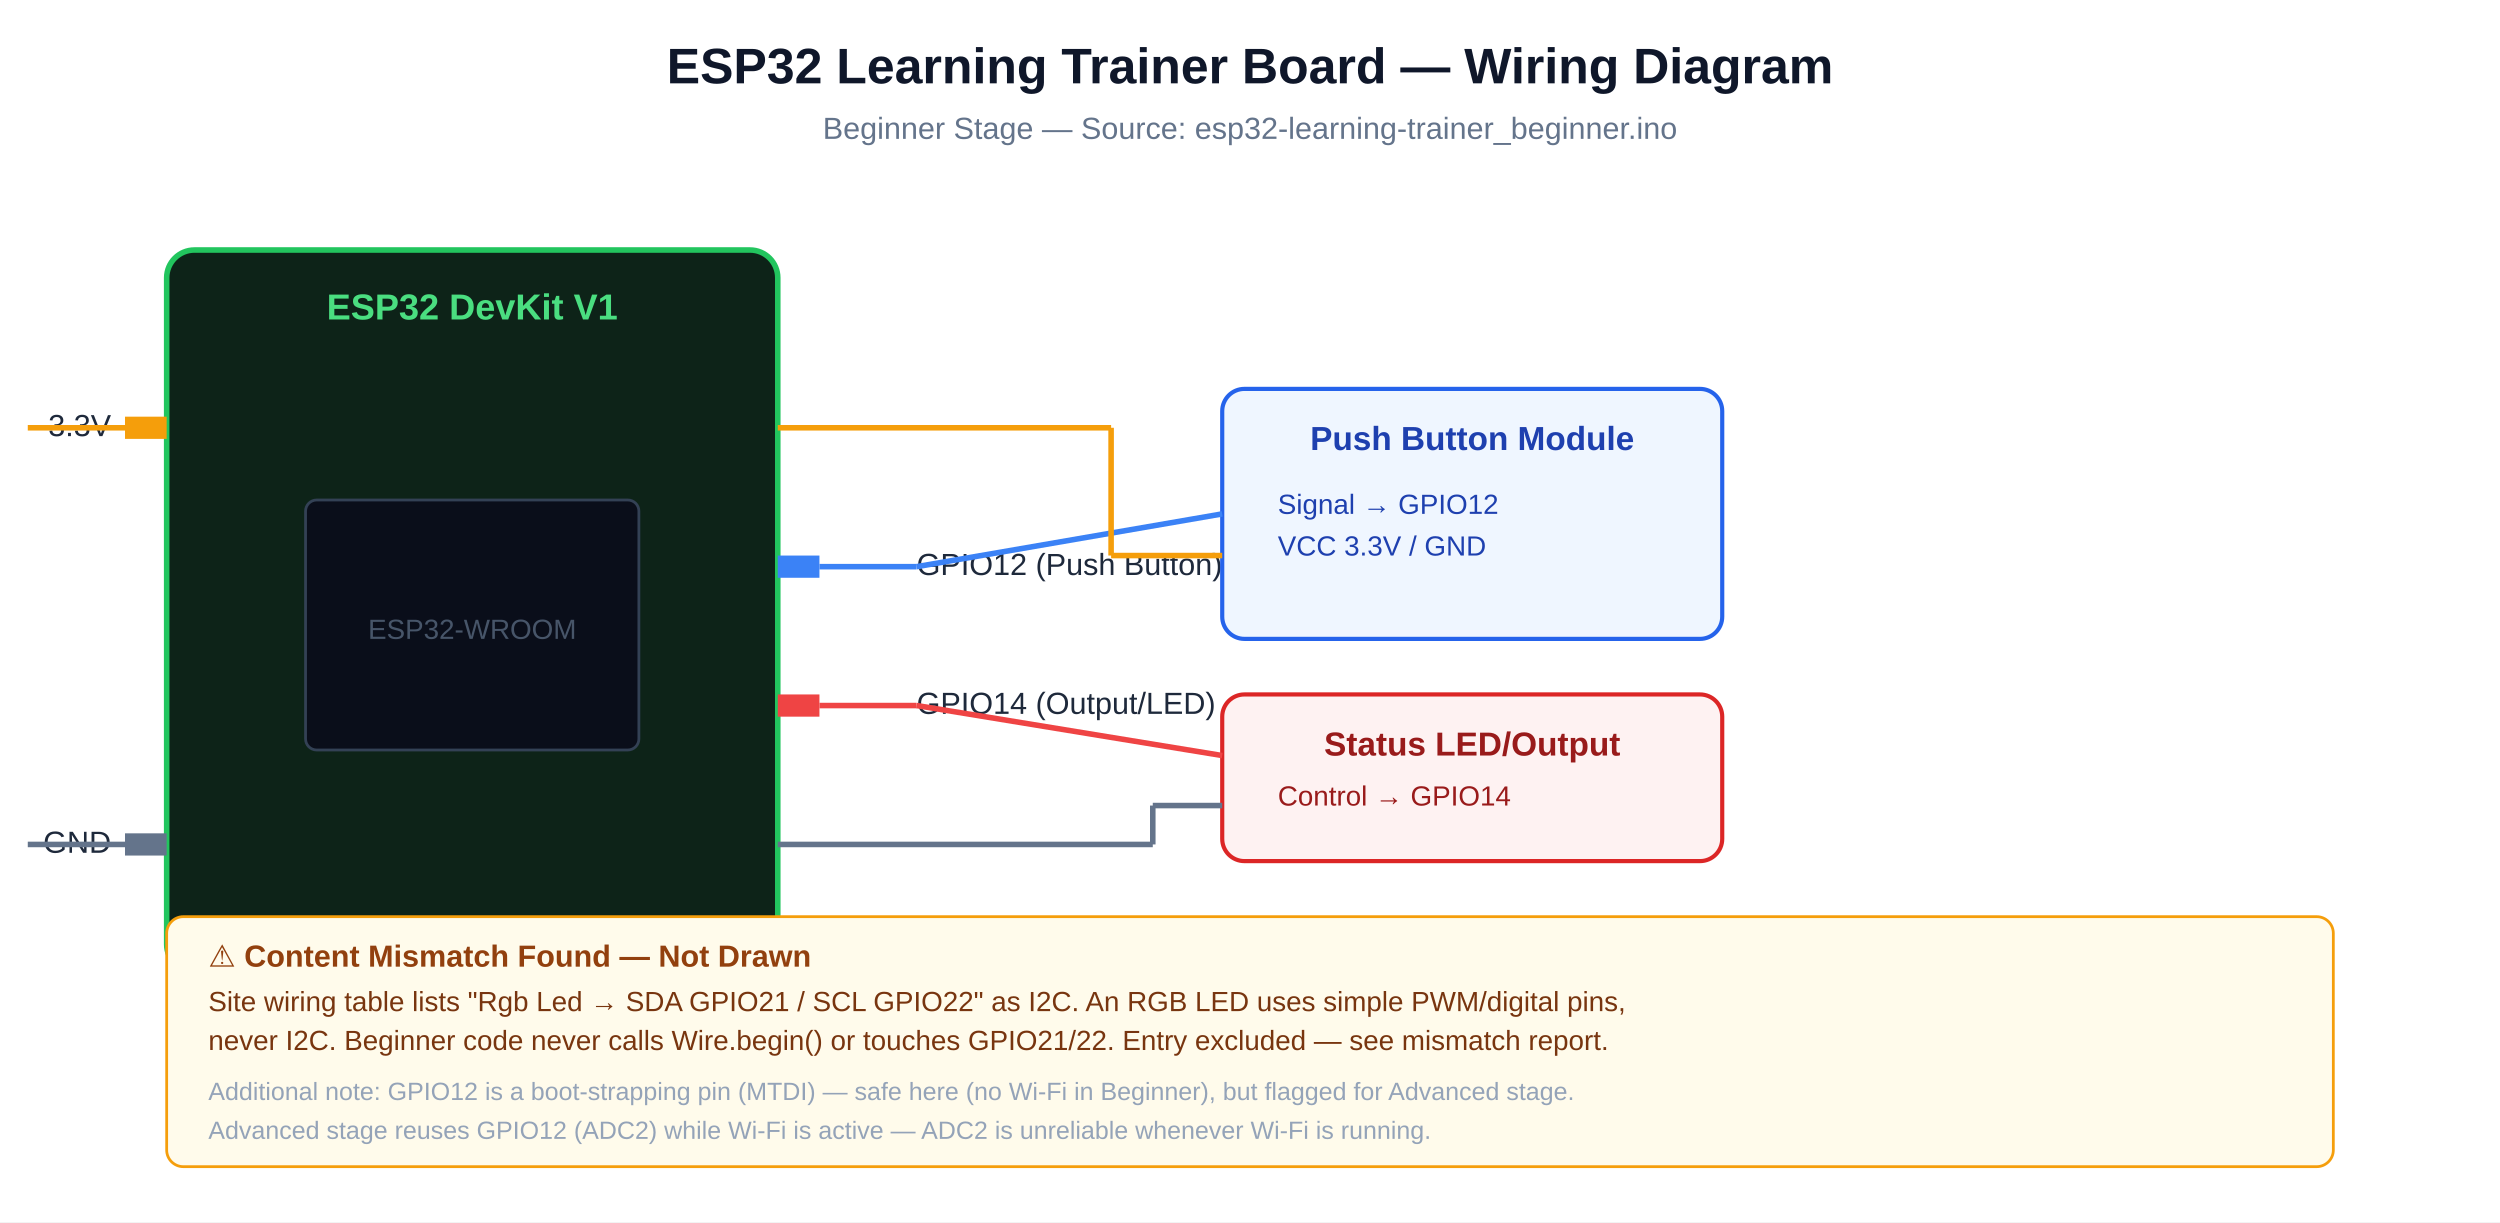
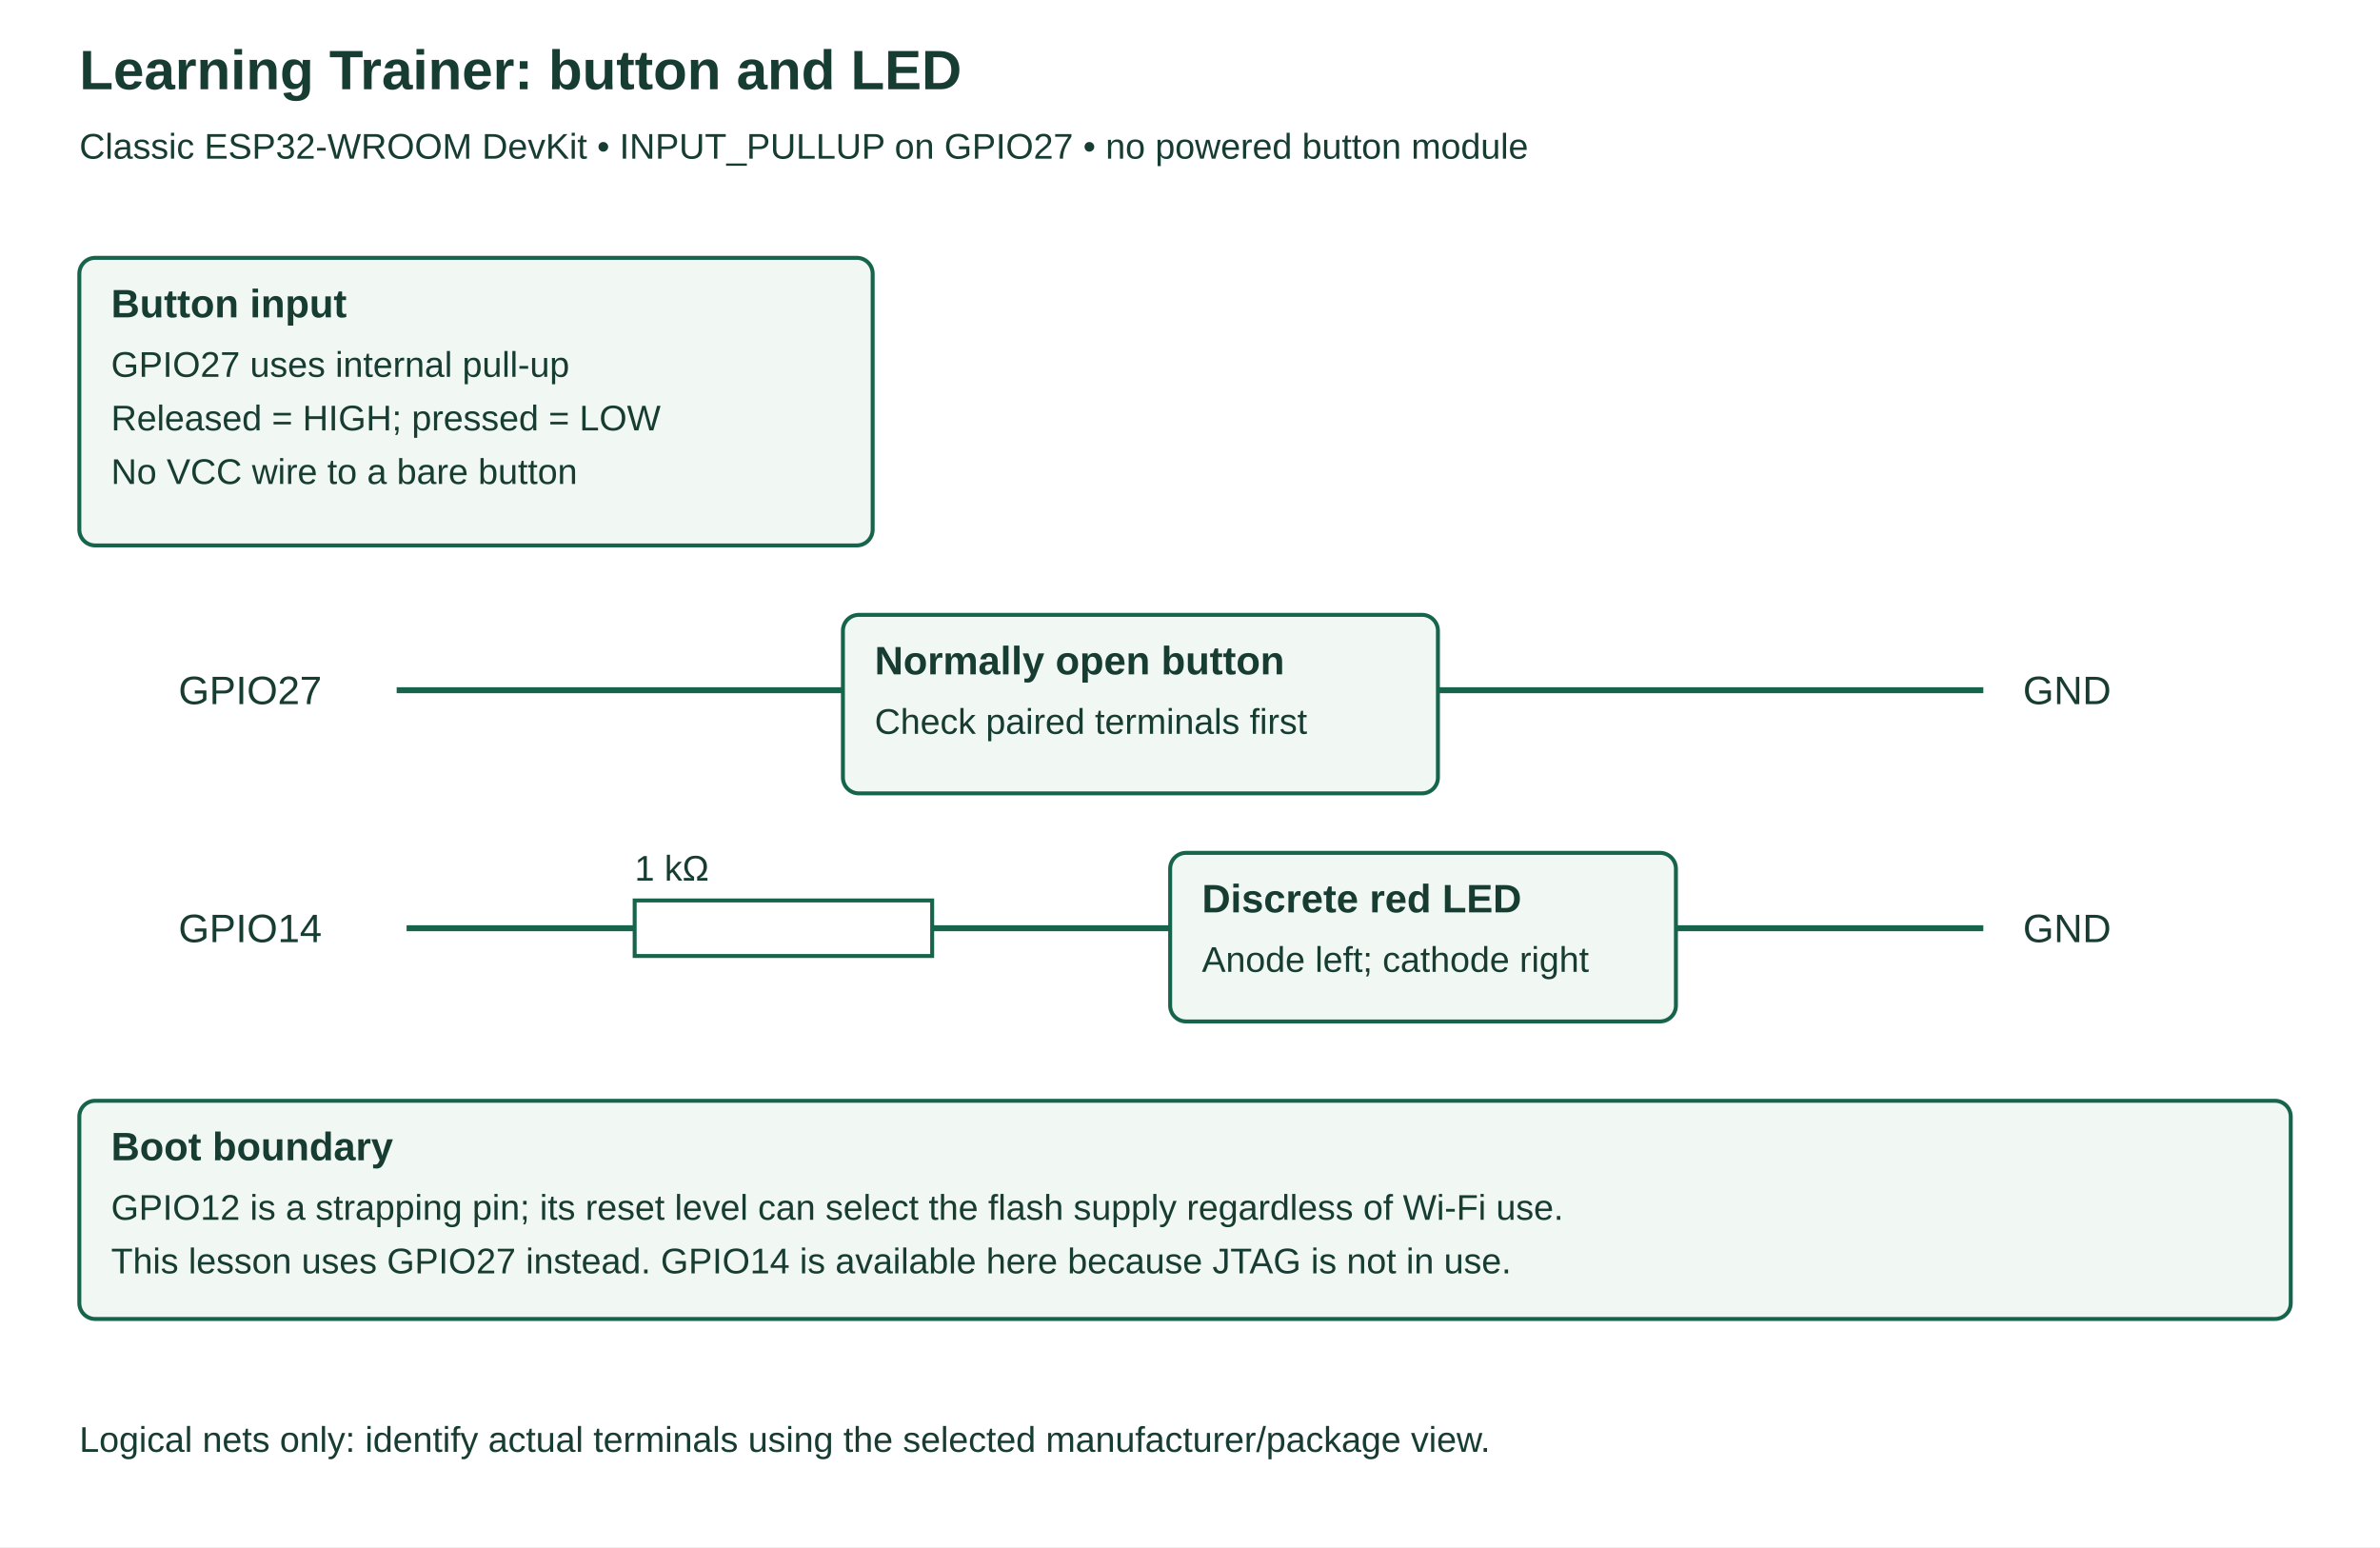
- <svg xmlns="http://www.w3.org/2000/svg" viewBox="0 0 900 440" font-family="Arial, Helvetica, sans-serif">
-   <rect width="900" height="440" fill="#ffffff" />
-   <text x="450" y="30" text-anchor="middle" font-size="18" font-weight="bold" fill="#0f172a">ESP32 Learning Trainer Board — Wiring Diagram</text>
-   <text x="450" y="50" text-anchor="middle" font-size="11" fill="#64748b">Beginner Stage — Source: esp32-learning-trainer_beginner.ino</text>
-   <rect x="60" y="90" width="220" height="260" rx="10" fill="#0d2318" stroke="#22c55e" stroke-width="2" />
-   <text x="170" y="115" text-anchor="middle" font-size="13" fill="#4ade80" font-weight="bold">ESP32 DevKit V1</text>
-   <rect x="110" y="180" width="120" height="90" rx="4" fill="#0a0e1a" stroke="#334155" />
-   <text x="170" y="230" text-anchor="middle" font-size="10" fill="#475569">ESP32-WROOM</text>
-   <g font-size="11" fill="#1e293b">
-     <rect x="45" y="150" width="15" height="8" fill="#f59e0b" />
-     <text x="40" y="157" text-anchor="end">3.3V</text>
-     <line x1="45" y1="154" x2="10" y2="154" stroke="#f59e0b" stroke-width="2" />
-     <rect x="45" y="300" width="15" height="8" fill="#64748b" />
-     <text x="40" y="307" text-anchor="end">GND</text>
-     <line x1="45" y1="304" x2="10" y2="304" stroke="#64748b" stroke-width="2" />
-   </g>
-   <g font-size="11" fill="#1e293b">
-     <rect x="280" y="200" width="15" height="8" fill="#3b82f6" />
-     <text x="330" y="207">GPIO12 (Push Button)</text>
-     <line x1="295" y1="204" x2="330" y2="204" stroke="#3b82f6" stroke-width="2" />
-     <rect x="280" y="250" width="15" height="8" fill="#ef4444" />
-     <text x="330" y="257">GPIO14 (Output/LED)</text>
-     <line x1="295" y1="254" x2="330" y2="254" stroke="#ef4444" stroke-width="2" />
-   </g>
-   <rect x="440" y="140" width="180" height="90" rx="8" fill="#eff6ff" stroke="#2563eb" stroke-width="1.5" />
-   <text x="530" y="162" text-anchor="middle" font-size="12" font-weight="bold" fill="#1e40af">Push Button Module</text>
-   <text x="460" y="185" font-size="10" fill="#1e40af">Signal → GPIO12</text>
-   <text x="460" y="200" font-size="10" fill="#1e40af">VCC 3.3V / GND</text>
-   <rect x="440" y="250" width="180" height="60" rx="8" fill="#fef2f2" stroke="#dc2626" stroke-width="1.5" />
-   <text x="530" y="272" text-anchor="middle" font-size="12" font-weight="bold" fill="#991b1b">Status LED/Output</text>
-   <text x="460" y="290" font-size="10" fill="#991b1b">Control → GPIO14</text>
-   <line x1="330" y1="204" x2="440" y2="185" stroke="#3b82f6" stroke-width="2" />
-   <line x1="330" y1="254" x2="440" y2="272" stroke="#ef4444" stroke-width="2" />
-   <line x1="280" y1="154" x2="400" y2="154" stroke="#f59e0b" stroke-width="2" />
-   <line x1="400" y1="154" x2="400" y2="200" stroke="#f59e0b" stroke-width="2" />
-   <line x1="400" y1="200" x2="440" y2="200" stroke="#f59e0b" stroke-width="2" />
-   <line x1="280" y1="304" x2="415" y2="304" stroke="#64748b" stroke-width="2" />
-   <line x1="415" y1="304" x2="415" y2="290" stroke="#64748b" stroke-width="2" />
-   <line x1="415" y1="290" x2="440" y2="290" stroke="#64748b" stroke-width="2" />
-   <rect x="60" y="330" width="780" height="90" rx="6" fill="#fffbeb" stroke="#f59e0b" />
-   <text x="75" y="348" font-size="11" font-weight="bold" fill="#92400e">⚠ Content Mismatch Found — Not Drawn</text>
-   <text x="75" y="364" font-size="10" fill="#78350f">Site wiring table lists "Rgb Led → SDA GPIO21 / SCL GPIO22" as I2C. An RGB LED uses simple PWM/digital pins,</text>
-   <text x="75" y="378" font-size="10" fill="#78350f">never I2C. Beginner code never calls Wire.begin() or touches GPIO21/22. Entry excluded — see mismatch report.</text>
-   <text x="75" y="396" font-size="9" fill="#94a3b8">Additional note: GPIO12 is a boot-strapping pin (MTDI) — safe here (no Wi-Fi in Beginner), but flagged for Advanced stage.</text>
-   <text x="75" y="410" font-size="9" fill="#94a3b8">Advanced stage reuses GPIO12 (ADC2) while Wi-Fi is active — ADC2 is unreliable whenever Wi-Fi is running.</text>
+ <svg xmlns="http://www.w3.org/2000/svg" viewBox="0 0 1200 780" role="img" aria-labelledby="title desc">
+   <rect width="1200" height="780" fill="#ffffff" />
+   <style>text{font-family:Arial,Helvetica,sans-serif;fill:#173c32;font-size:20px}.small{font-size:18px}.heading{font-size:28px;font-weight:700}.label{font-weight:700}.wire{fill:none;stroke:#17644d;stroke-width:3;stroke-linejoin:round}.power{stroke:#a33723}.ground{stroke:#334155}.box{fill:#f1f7f3;stroke:#17644d;stroke-width:2}</style>
+   <text x="40" y="45" class="heading">Learning Trainer: button and LED</text>
+   <text x="40" y="80" class="small">Classic ESP32-WROOM DevKit • INPUT_PULLUP on GPIO27 • no powered button module</text>
+   <rect x="40" y="130" width="400" height="145" rx="8" class="box" />
+   <text x="56" y="160" class="label">Button input</text>
+   <text x="56" y="190" class="small">GPIO27 uses internal pull-up</text>
+   <text x="56" y="217" class="small">Released = HIGH; pressed = LOW</text>
+   <text x="56" y="244" class="small">No VCC wire to a bare button</text>
+   <text x="90" y="355" class="">GPIO27</text>
+   <polyline points="200,348 425,348" class="wire " />
+   <rect x="425" y="310" width="300" height="90" rx="8" class="box" />
+   <text x="441" y="340" class="label">Normally open button</text>
+   <text x="441" y="370" class="small">Check paired terminals first</text>
+   <polyline points="725,348 1000,348" class="wire " />
+   <text x="1020" y="355" class="">GND</text>
+   <text x="90" y="475" class="">GPIO14</text>
+   <polyline points="205,468 320,468" class="wire " />
+   <rect x="320" y="454" width="150" height="28" fill="white" stroke="#17644d" stroke-width="2" />
+   <text x="320" y="444" class="small">1 kΩ</text>
+   <polyline points="470,468 590,468" class="wire " />
+   <rect x="590" y="430" width="255" height="85" rx="8" class="box" />
+   <text x="606" y="460" class="label">Discrete red LED</text>
+   <text x="606" y="490" class="small">Anode left; cathode right</text>
+   <polyline points="845,468 1000,468" class="wire " />
+   <text x="1020" y="475" class="">GND</text>
+   <rect x="40" y="555" width="1115" height="110" rx="8" class="box" />
+   <text x="56" y="585" class="label">Boot boundary</text>
+   <text x="56" y="615" class="small">GPIO12 is a strapping pin; its reset level can select the flash supply regardless of Wi-Fi use.</text>
+   <text x="56" y="642" class="small">This lesson uses GPIO27 instead. GPIO14 is available here because JTAG is not in use.</text>
+   <text x="40" y="732" class="small">Logical nets only: identify actual terminals using the selected manufacturer/package view.</text>
</svg>
